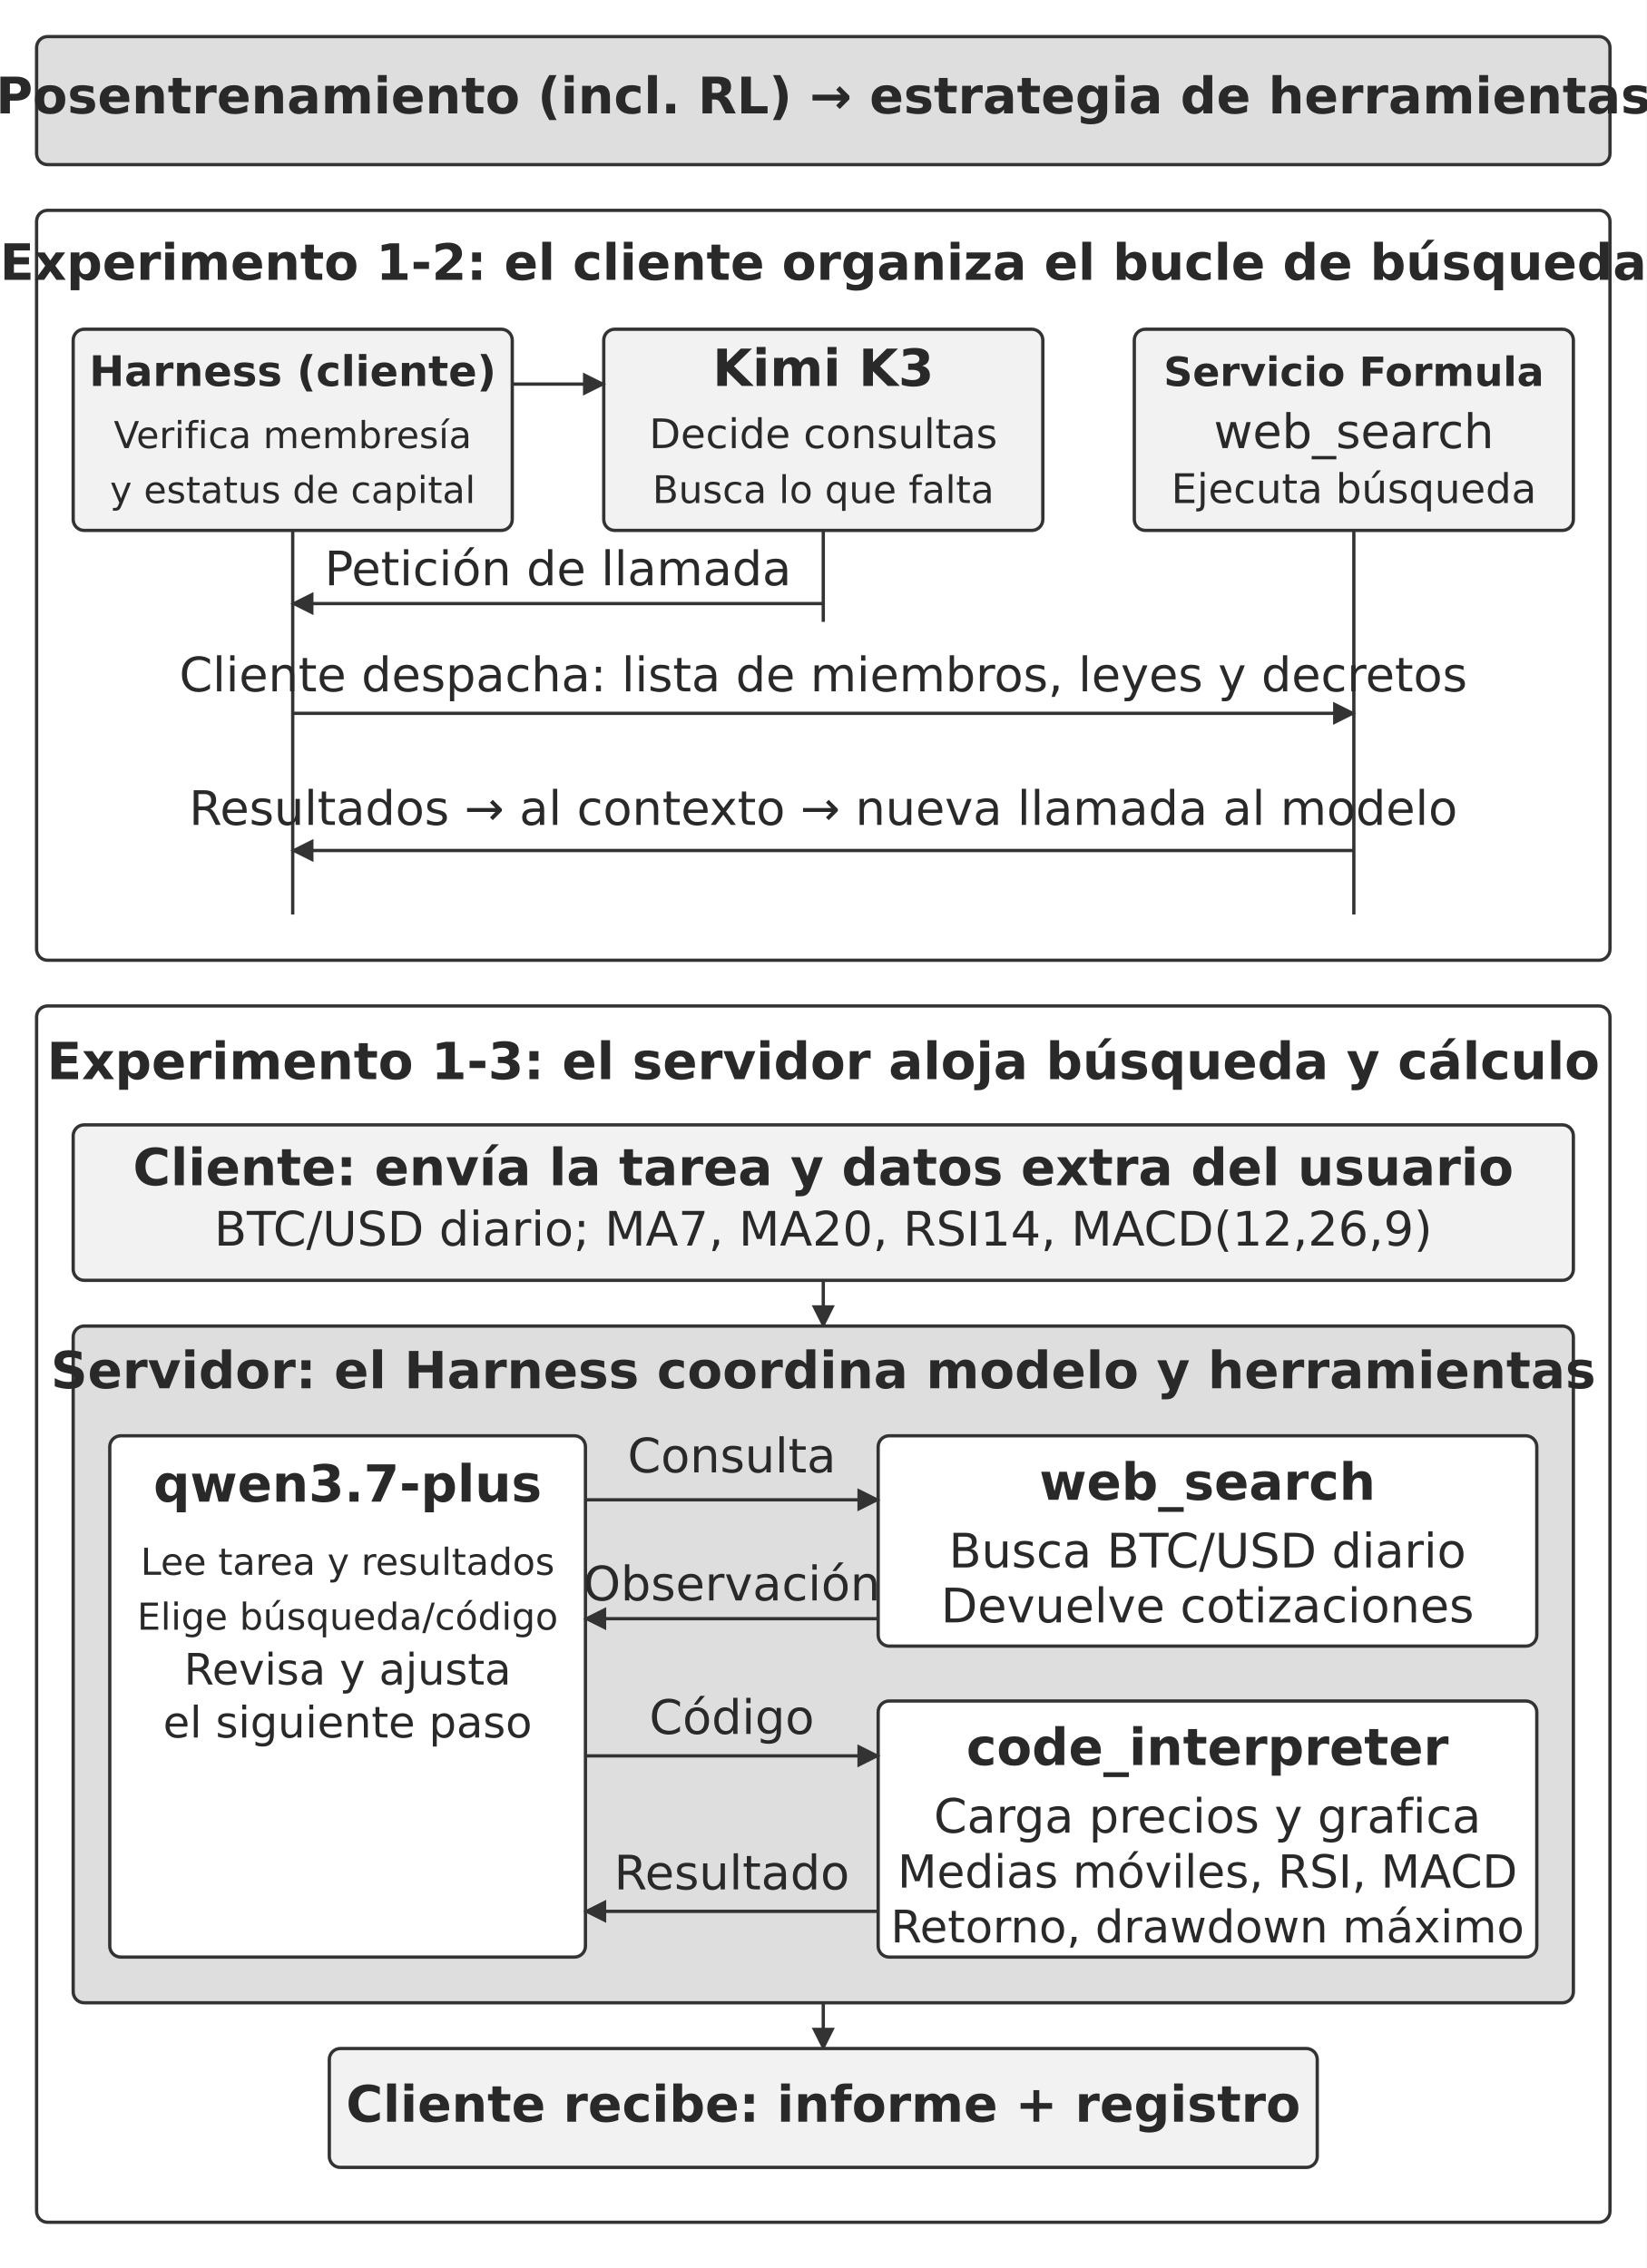
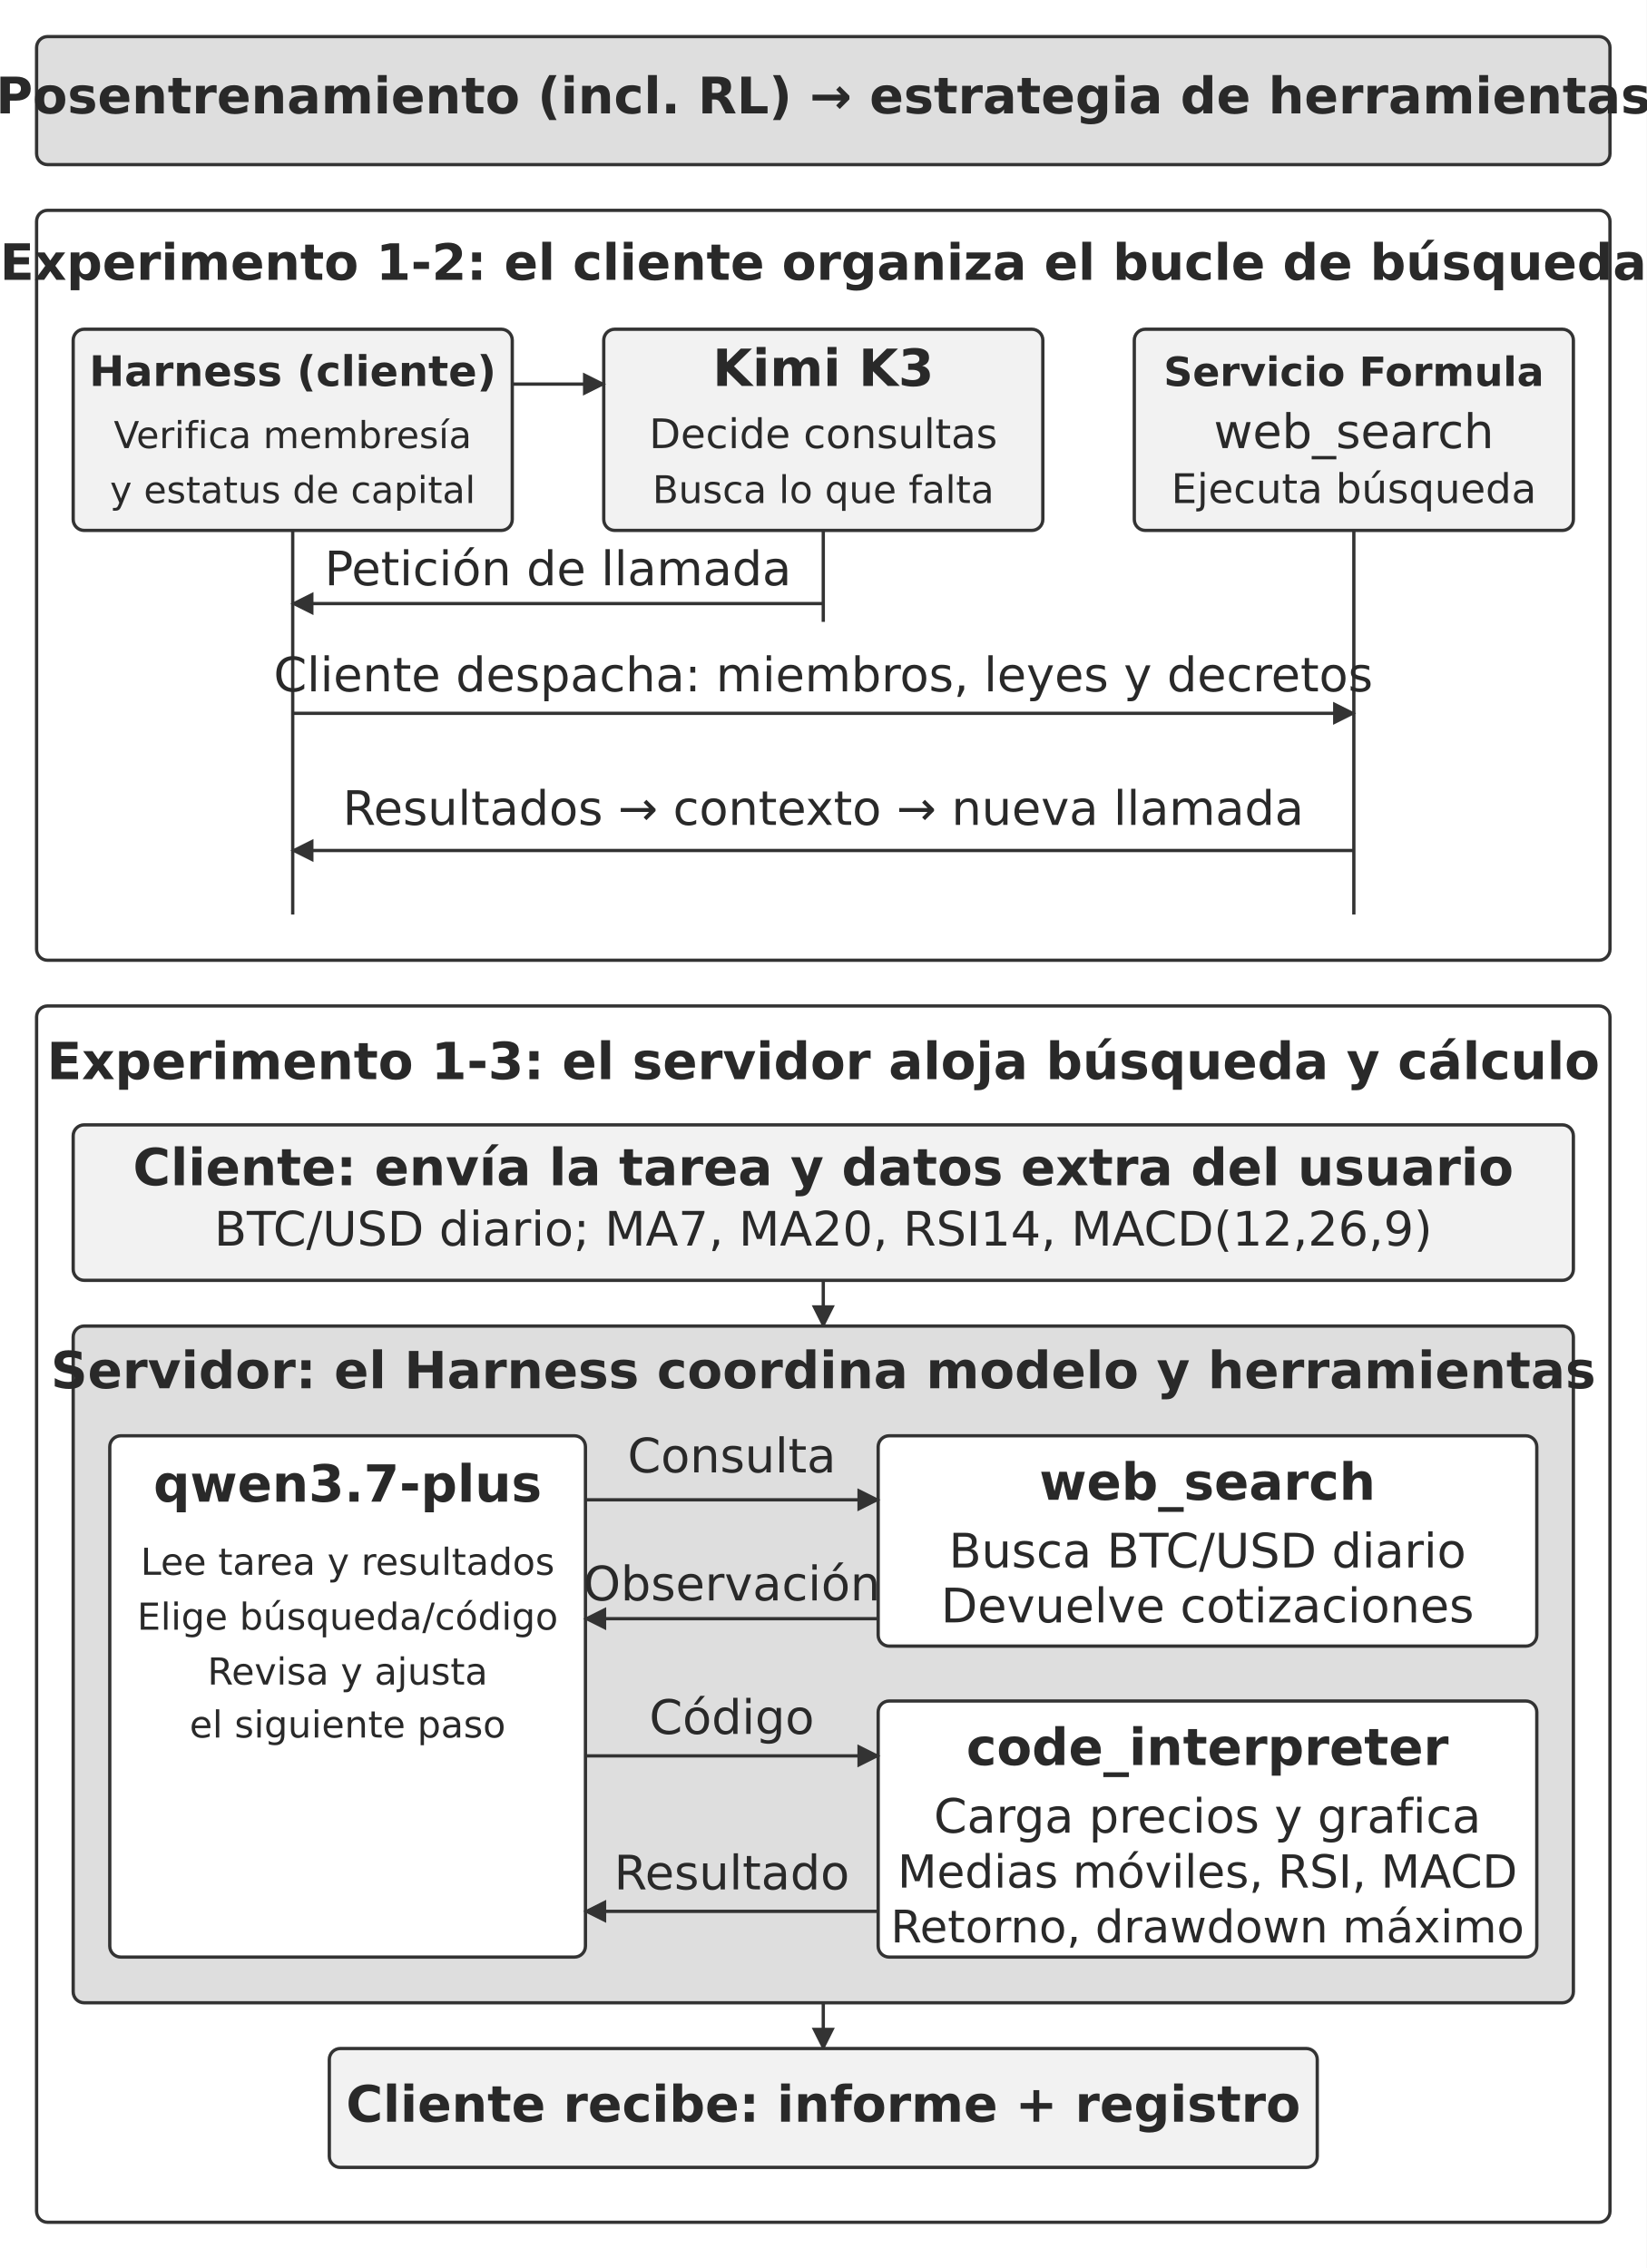
<svg xmlns="http://www.w3.org/2000/svg" width="106.000mm" height="146.044mm" viewBox="0 0 900 1240" role="img" aria-labelledby="title desc">
  <defs>
    <marker id="arrow" viewBox="0 0 10 10" refX="9" refY="5" markerWidth="7" markerHeight="7" orient="auto-start-reverse">
      <path d="M0 0 L10 5 L0 10 Z" fill="#333333" />
    </marker>
  </defs>
  <rect width="900" height="1240" fill="#ffffff" y="0" />
  <rect x="20" y="20" width="860" height="70" rx="6" fill="#dedede" stroke="#333333" stroke-width="1.8" />
  <text x="450" y="62" text-anchor="middle" font-family="&quot;DejaVu Sans&quot;, Arial, &quot;Helvetica Neue&quot;, sans-serif" font-size="27.6" font-weight="700" fill="#292929">Posentrenamiento (incl. RL) → estrategia de herramientas</text>
  <rect x="20" y="115" width="860" height="410" rx="6" fill="#ffffff" stroke="#333333" stroke-width="1.8" />
  <text x="450" y="153" text-anchor="middle" font-family="&quot;DejaVu Sans&quot;, Arial, &quot;Helvetica Neue&quot;, sans-serif" font-size="27.4" font-weight="700" fill="#292929">Experimento 1-2: el cliente organiza el bucle de búsqueda</text>
  <rect x="40" y="180" width="240" height="110" rx="6" fill="#f2f2f2" stroke="#333333" stroke-width="1.8" />
  <text x="160" y="211" text-anchor="middle" font-family="&quot;DejaVu Sans&quot;, Arial, &quot;Helvetica Neue&quot;, sans-serif" font-size="23.0" font-weight="700" fill="#292929">Harness (cliente)</text>
  <text x="160" y="245" text-anchor="middle" font-family="&quot;DejaVu Sans&quot;, Arial, &quot;Helvetica Neue&quot;, sans-serif" font-size="20.3" font-weight="400" fill="#292929">Verifica membresía</text>
  <text x="160" y="275" text-anchor="middle" font-family="&quot;DejaVu Sans&quot;, Arial, &quot;Helvetica Neue&quot;, sans-serif" font-size="20.3" font-weight="400" fill="#292929">y estatus de capital</text>
  <rect x="330" y="180" width="240" height="110" rx="6" fill="#f2f2f2" stroke="#333333" stroke-width="1.8" />
  <text x="450" y="211" text-anchor="middle" font-family="&quot;DejaVu Sans&quot;, Arial, &quot;Helvetica Neue&quot;, sans-serif" font-size="28.0" font-weight="700" fill="#292929">Kimi K3</text>
  <text x="450" y="245" text-anchor="middle" font-family="&quot;DejaVu Sans&quot;, Arial, &quot;Helvetica Neue&quot;, sans-serif" font-size="22.3" font-weight="400" fill="#292929">Decide consultas</text>
  <text x="450" y="275" text-anchor="middle" font-family="&quot;DejaVu Sans&quot;, Arial, &quot;Helvetica Neue&quot;, sans-serif" font-size="20.8" font-weight="400" fill="#292929">Busca lo que falta</text>
  <rect x="620" y="180" width="240" height="110" rx="6" fill="#f2f2f2" stroke="#333333" stroke-width="1.8" />
  <text x="740" y="211" text-anchor="middle" font-family="&quot;DejaVu Sans&quot;, Arial, &quot;Helvetica Neue&quot;, sans-serif" font-size="22.0" font-weight="700" fill="#292929">Servicio Formula</text>
  <text x="740" y="245" text-anchor="middle" font-family="&quot;DejaVu Sans&quot;, Arial, &quot;Helvetica Neue&quot;, sans-serif" font-size="26.0" font-weight="400" fill="#292929">web_search</text>
  <text x="740" y="275" text-anchor="middle" font-family="&quot;DejaVu Sans&quot;, Arial, &quot;Helvetica Neue&quot;, sans-serif" font-size="22.3" font-weight="400" fill="#292929">Ejecuta búsqueda</text>
  <path d="M280 210 L330 210" fill="none" stroke="#333333" stroke-width="1.8" marker-end="url(#arrow)" />
  <path d="M160 290 L160 500" fill="none" stroke="#333333" stroke-width="1.8" />
  <path d="M450 290 L450 340" fill="none" stroke="#333333" stroke-width="1.8" />
  <path d="M740 290 L740 500" fill="none" stroke="#333333" stroke-width="1.8" />
  <path d="M450 330 L160 330" fill="none" stroke="#333333" stroke-width="1.8" marker-end="url(#arrow)" />
  <text x="305" y="320" text-anchor="middle" font-family="&quot;DejaVu Sans&quot;, Arial, &quot;Helvetica Neue&quot;, sans-serif" font-size="26.0" font-weight="400" fill="#292929">Petición de llamada</text>
  <path d="M160 390 L740 390" fill="none" stroke="#333333" stroke-width="1.8" marker-end="url(#arrow)" />
-   <text x="450" y="378" text-anchor="middle" font-family="&quot;DejaVu Sans&quot;, Arial, &quot;Helvetica Neue&quot;, sans-serif" font-size="26.0" font-weight="400" fill="#292929">Cliente despacha: lista de miembros, leyes y decretos</text>
+   <text x="450" y="378" text-anchor="middle" font-family="&quot;DejaVu Sans&quot;, Arial, &quot;Helvetica Neue&quot;, sans-serif" font-size="26.0" font-weight="400" fill="#292929">Cliente despacha: miembros, leyes y decretos</text>
  <path d="M740 465 L160 465" fill="none" stroke="#333333" stroke-width="1.8" marker-end="url(#arrow)" />
-   <text x="450" y="451" text-anchor="middle" font-family="&quot;DejaVu Sans&quot;, Arial, &quot;Helvetica Neue&quot;, sans-serif" font-size="26.0" font-weight="400" fill="#292929">Resultados → al contexto → nueva llamada al modelo</text>
+   <text x="450" y="451" text-anchor="middle" font-family="&quot;DejaVu Sans&quot;, Arial, &quot;Helvetica Neue&quot;, sans-serif" font-size="26.0" font-weight="400" fill="#292929">Resultados → contexto → nueva llamada</text>
  <rect x="20" y="550" width="860" height="665" rx="6" fill="#ffffff" stroke="#333333" stroke-width="1.8" />
  <text x="450" y="590" text-anchor="middle" font-family="&quot;DejaVu Sans&quot;, Arial, &quot;Helvetica Neue&quot;, sans-serif" font-size="28.0" font-weight="700" fill="#292929">Experimento 1-3: el servidor aloja búsqueda y cálculo</text>
  <rect x="40" y="615" width="820" height="85" rx="6" fill="#f2f2f2" stroke="#333333" stroke-width="1.8" />
  <text x="450" y="648" text-anchor="middle" font-family="&quot;DejaVu Sans&quot;, Arial, &quot;Helvetica Neue&quot;, sans-serif" font-size="28.0" font-weight="700" fill="#292929">Cliente: envía la tarea y datos extra del usuario</text>
  <text x="450" y="681" text-anchor="middle" font-family="&quot;DejaVu Sans&quot;, Arial, &quot;Helvetica Neue&quot;, sans-serif" font-size="26.0" font-weight="400" fill="#292929">BTC/USD diario; MA7, MA20, RSI14, MACD(12,26,9)</text>
  <path d="M450 700 L450 725" fill="none" stroke="#333333" stroke-width="1.8" marker-end="url(#arrow)" />
  <rect x="40" y="725" width="820" height="370" rx="6" fill="#dedede" stroke="#333333" stroke-width="1.8" />
  <text x="450" y="759" text-anchor="middle" font-family="&quot;DejaVu Sans&quot;, Arial, &quot;Helvetica Neue&quot;, sans-serif" font-size="28.0" font-weight="700" fill="#292929">Servidor: el Harness coordina modelo y herramientas</text>
  <rect x="60" y="785" width="260" height="285" rx="6" fill="#ffffff" stroke="#333333" stroke-width="1.8" />
  <text x="190" y="821" text-anchor="middle" font-family="&quot;DejaVu Sans&quot;, Arial, &quot;Helvetica Neue&quot;, sans-serif" font-size="28.0" font-weight="700" fill="#292929">qwen3.7-plus</text>
  <text x="190" y="861" text-anchor="middle" font-family="&quot;DejaVu Sans&quot;, Arial, &quot;Helvetica Neue&quot;, sans-serif" font-size="20.3" font-weight="400" fill="#292929">Lee tarea y resultados</text>
  <text x="190" y="891" text-anchor="middle" font-family="&quot;DejaVu Sans&quot;, Arial, &quot;Helvetica Neue&quot;, sans-serif" font-size="20.3" font-weight="400" fill="#292929">Elige búsqueda/código</text>
-   <text x="190" y="921" text-anchor="middle" font-family="&quot;DejaVu Sans&quot;, Arial, &quot;Helvetica Neue&quot;, sans-serif" font-size="23.7" font-weight="400" fill="#292929">Revisa y ajusta</text>
-   <text x="190" y="949.957" text-anchor="middle" font-family="&quot;DejaVu Sans&quot;, Arial, &quot;Helvetica Neue&quot;, sans-serif" font-size="23.7" font-weight="400" fill="#292929">el siguiente paso</text>
+   <text x="190" y="921" text-anchor="middle" font-family="&quot;DejaVu Sans&quot;, Arial, &quot;Helvetica Neue&quot;, sans-serif" font-size="20.3" font-weight="400" fill="#292929">Revisa y ajusta</text>
+   <text x="190" y="949.957" text-anchor="middle" font-family="&quot;DejaVu Sans&quot;, Arial, &quot;Helvetica Neue&quot;, sans-serif" font-size="20.3" font-weight="400" fill="#292929">el siguiente paso</text>
  <rect x="480" y="785" width="360" height="115" rx="6" fill="#ffffff" stroke="#333333" stroke-width="1.8" />
  <text x="660" y="820" text-anchor="middle" font-family="&quot;DejaVu Sans&quot;, Arial, &quot;Helvetica Neue&quot;, sans-serif" font-size="28.0" font-weight="700" fill="#292929">web_search</text>
  <text x="660" y="857" text-anchor="middle" font-family="&quot;DejaVu Sans&quot;, Arial, &quot;Helvetica Neue&quot;, sans-serif" font-size="26.0" font-weight="400" fill="#292929">Busca BTC/USD diario</text>
  <text x="660" y="887" text-anchor="middle" font-family="&quot;DejaVu Sans&quot;, Arial, &quot;Helvetica Neue&quot;, sans-serif" font-size="26.0" font-weight="400" fill="#292929">Devuelve cotizaciones</text>
  <rect x="480" y="930" width="360" height="140" rx="6" fill="#ffffff" stroke="#333333" stroke-width="1.8" />
  <text x="660" y="965" text-anchor="middle" font-family="&quot;DejaVu Sans&quot;, Arial, &quot;Helvetica Neue&quot;, sans-serif" font-size="28.0" font-weight="700" fill="#292929">code_interpreter</text>
  <text x="660" y="1002" text-anchor="middle" font-family="&quot;DejaVu Sans&quot;, Arial, &quot;Helvetica Neue&quot;, sans-serif" font-size="25.9" font-weight="400" fill="#292929">Carga precios y grafica</text>
  <text x="660" y="1032" text-anchor="middle" font-family="&quot;DejaVu Sans&quot;, Arial, &quot;Helvetica Neue&quot;, sans-serif" font-size="24.9" font-weight="400" fill="#292929">Medias móviles, RSI, MACD</text>
  <text x="660" y="1062" text-anchor="middle" font-family="&quot;DejaVu Sans&quot;, Arial, &quot;Helvetica Neue&quot;, sans-serif" font-size="24.6" font-weight="400" fill="#292929">Retorno, drawdown máximo</text>
  <path d="M320 820 L480 820" fill="none" stroke="#333333" stroke-width="1.8" marker-end="url(#arrow)" />
  <text x="400" y="805" text-anchor="middle" font-family="&quot;DejaVu Sans&quot;, Arial, &quot;Helvetica Neue&quot;, sans-serif" font-size="26.0" font-weight="400" fill="#292929">Consulta</text>
  <path d="M480 885 L320 885" fill="none" stroke="#333333" stroke-width="1.8" marker-end="url(#arrow)" />
  <text x="400" y="875" text-anchor="middle" font-family="&quot;DejaVu Sans&quot;, Arial, &quot;Helvetica Neue&quot;, sans-serif" font-size="26.0" font-weight="400" fill="#292929">Observación</text>
  <path d="M320 960 L480 960" fill="none" stroke="#333333" stroke-width="1.8" marker-end="url(#arrow)" />
  <text x="400" y="948" text-anchor="middle" font-family="&quot;DejaVu Sans&quot;, Arial, &quot;Helvetica Neue&quot;, sans-serif" font-size="26.0" font-weight="400" fill="#292929">Código</text>
  <path d="M480 1045 L320 1045" fill="none" stroke="#333333" stroke-width="1.8" marker-end="url(#arrow)" />
  <text x="400" y="1033" text-anchor="middle" font-family="&quot;DejaVu Sans&quot;, Arial, &quot;Helvetica Neue&quot;, sans-serif" font-size="26.0" font-weight="400" fill="#292929">Resultado</text>
  <path d="M450 1095 L450 1120" fill="none" stroke="#333333" stroke-width="1.8" marker-end="url(#arrow)" />
  <rect x="180" y="1120" width="540" height="65" rx="6" fill="#f2f2f2" stroke="#333333" stroke-width="1.8" />
  <text x="450" y="1160" text-anchor="middle" font-family="&quot;DejaVu Sans&quot;, Arial, &quot;Helvetica Neue&quot;, sans-serif" font-size="27.5" font-weight="700" fill="#292929">Cliente recibe: informe + registro</text>
  <defs />
</svg>
